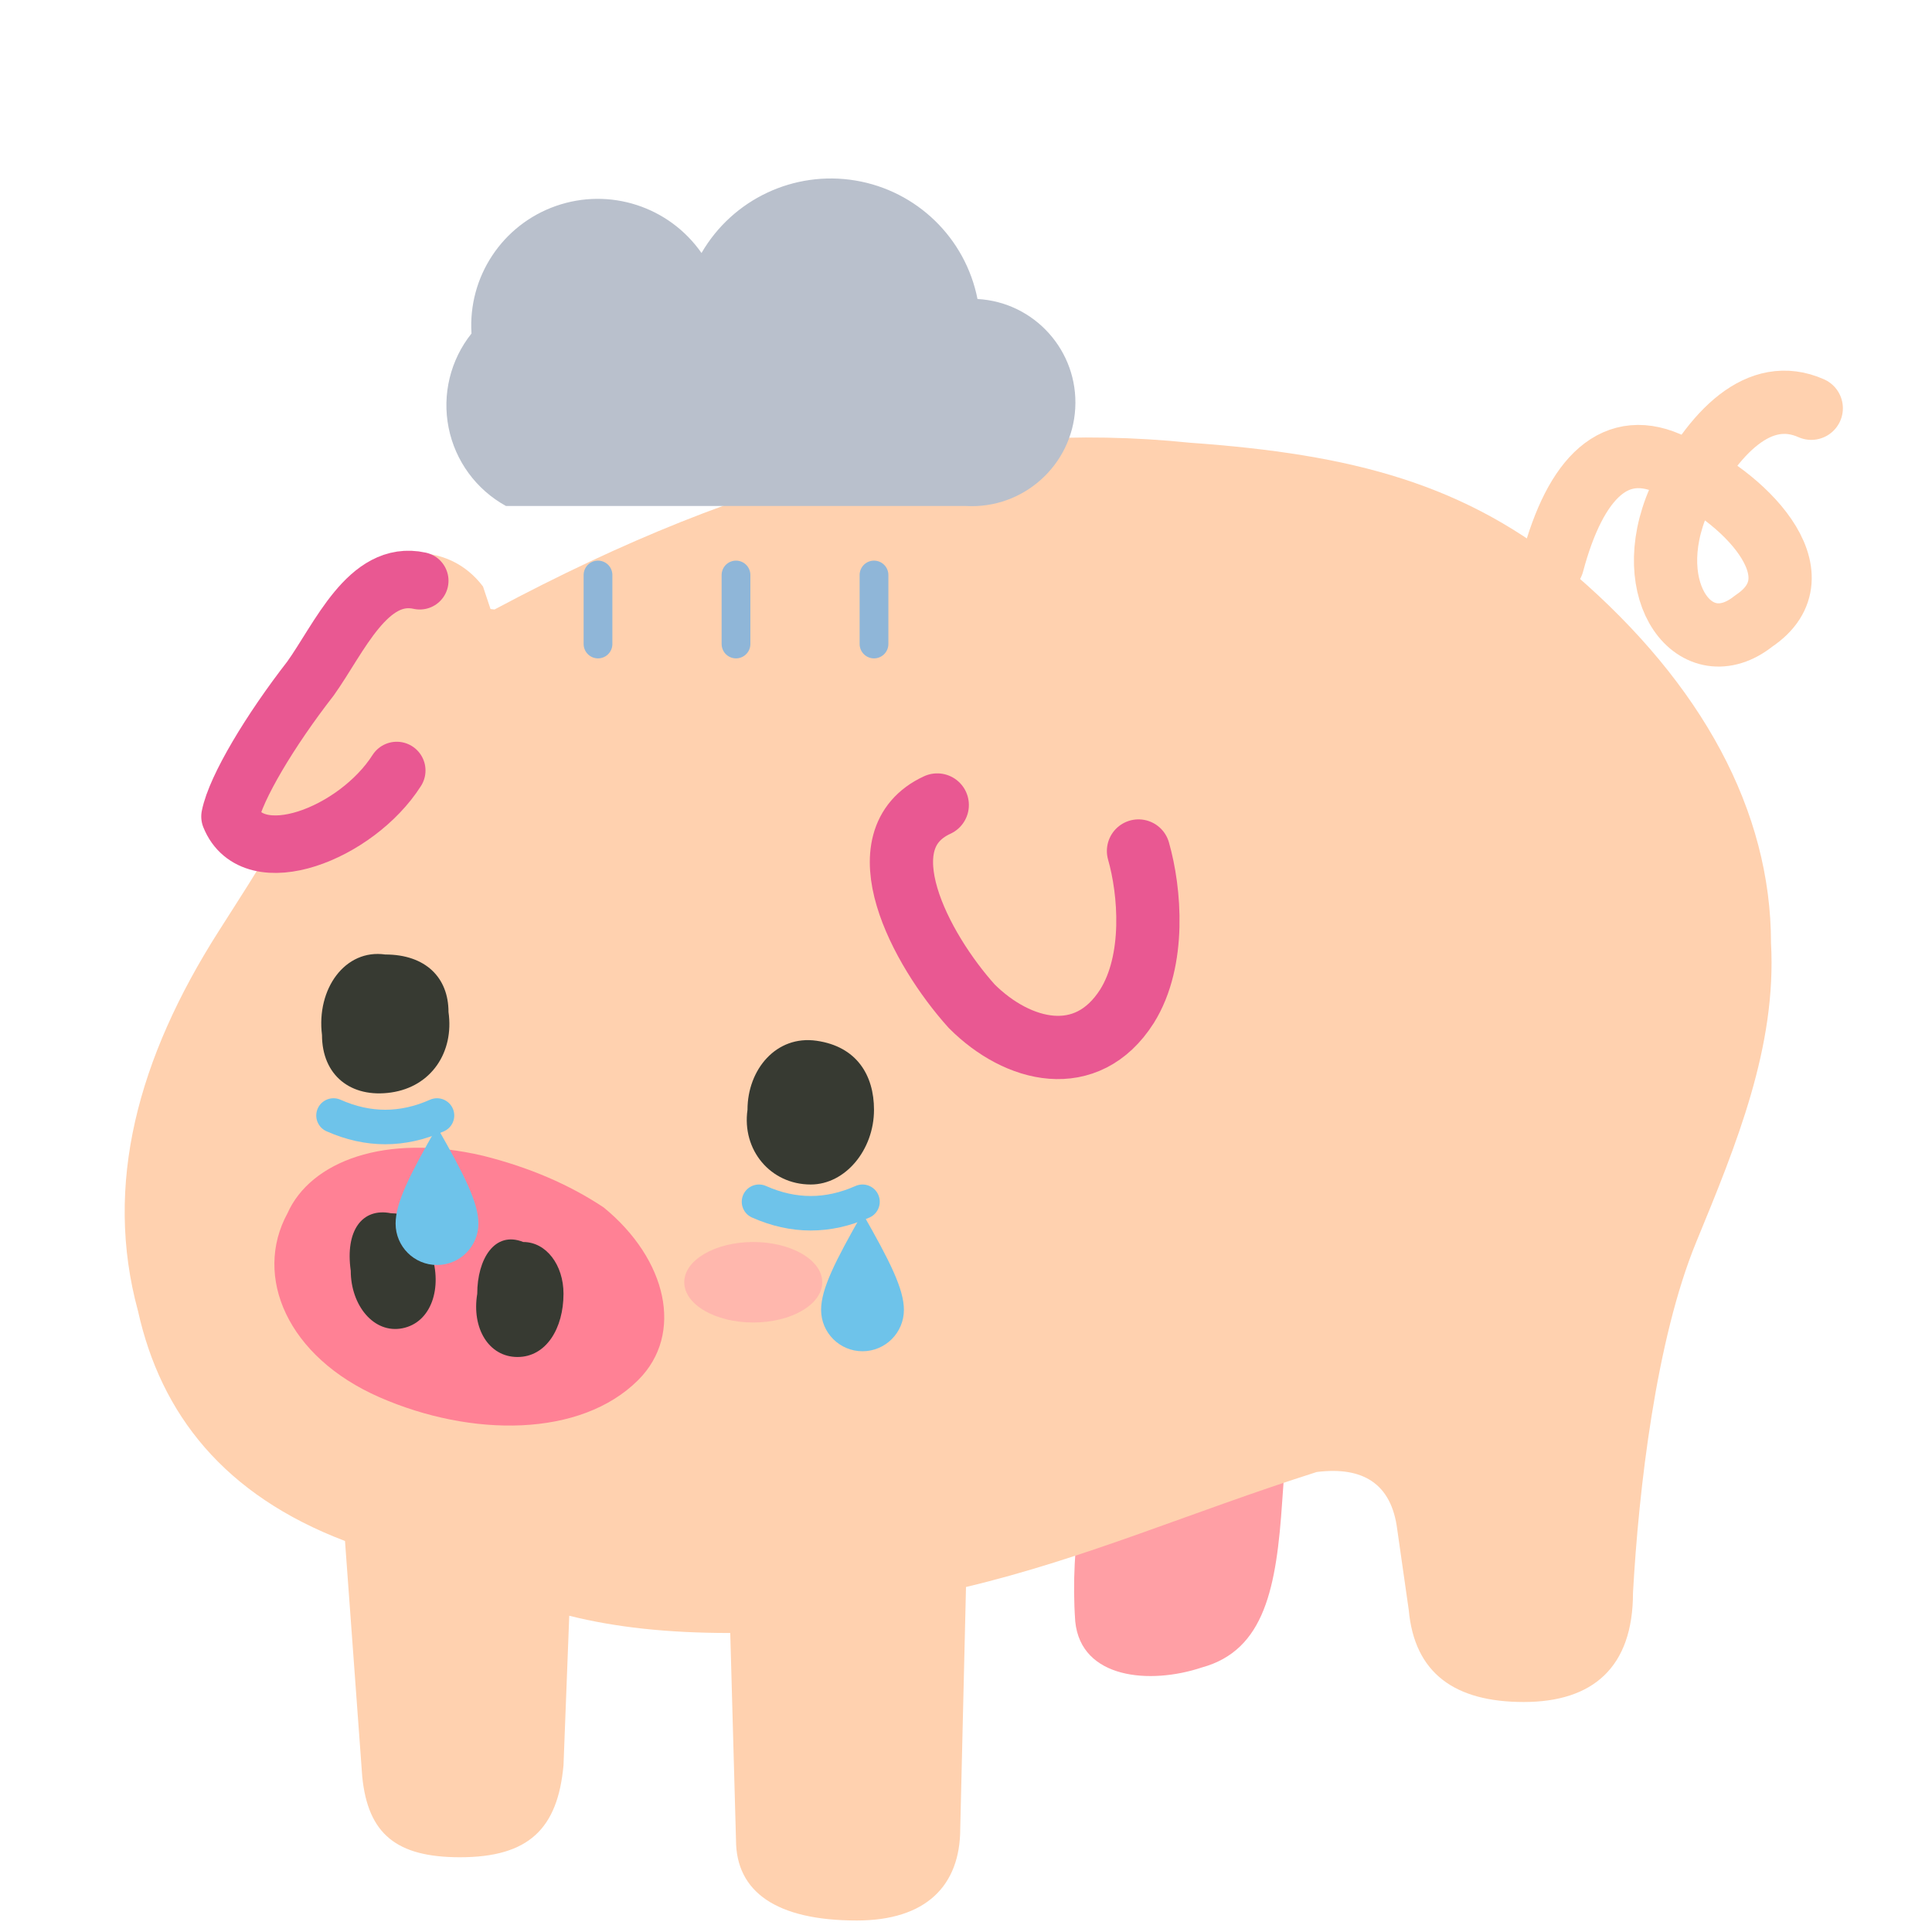
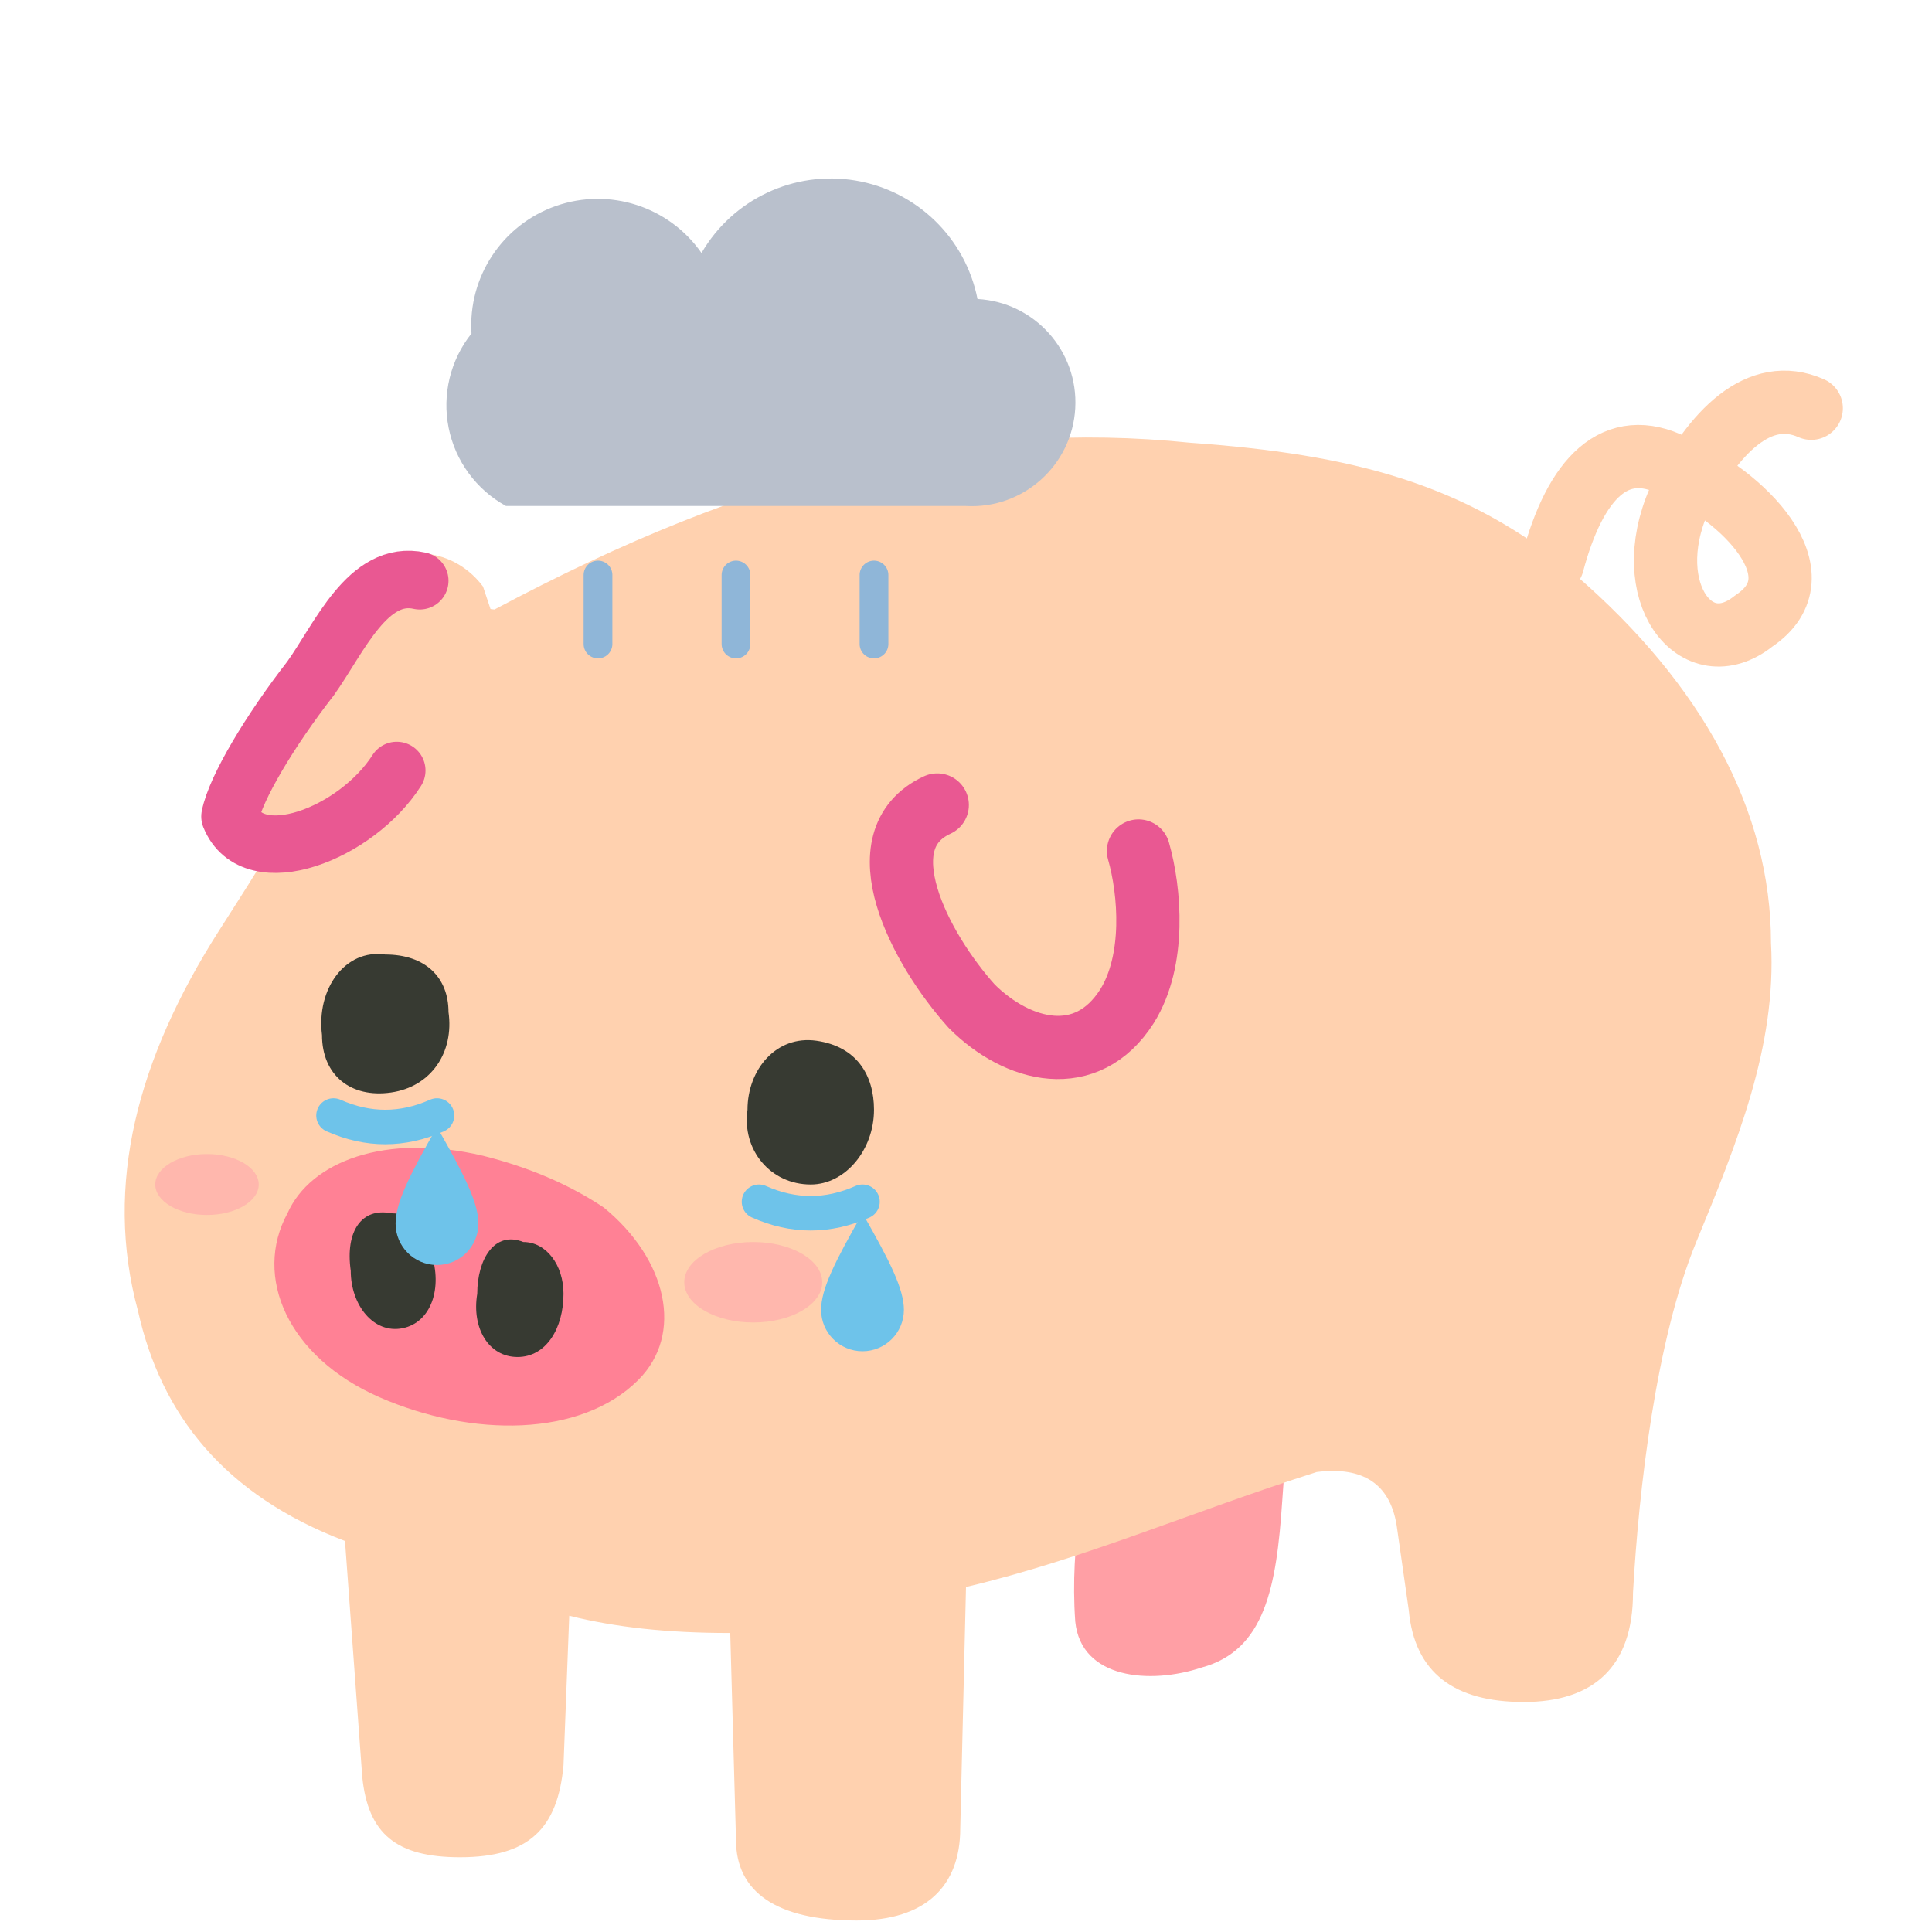
<svg xmlns="http://www.w3.org/2000/svg" viewBox="24 -36 336 336" width="128" height="128" role="img" aria-label="孤单 · 二级">
  <style>
    .eye{animation:blink 4.2s infinite;transform-box:fill-box;transform-origin:50% 50%}
    .tail{animation:wag 1.4s ease-in-out infinite;transform-origin:296px 64px}
    .ear2{animation:flick 5.2s ease-in-out infinite;transform-origin:205px 108px}
    @keyframes blink{0%,90%,100%{transform:scaleY(1)}93%{transform:scaleY(.1)}}
    @keyframes wag{50%{transform:rotate(14deg)}}
    @keyframes flick{0%,80%,100%{transform:rotate(0)}85%{transform:rotate(-12deg)}90%{transform:rotate(4deg)}}
    .sway{animation:sway 4s ease-in-out infinite;transform-origin:190px 298px}
    .tail{animation:none}.ear2{animation:none}
    .t1{animation:drop 2.4s ease-in infinite}.t2{animation:drop 2.4s ease-in -1.2s infinite}
    .cloud{animation:drift 4s ease-in-out infinite}
    .rain{animation:rain 1s linear infinite}
    @keyframes sway{0%,100%{transform:rotate(1deg)}50%{transform:rotate(3deg) translateY(2px)}}
    @keyframes drop{0%,40%{opacity:0;transform:translateY(0)}50%{opacity:1}100%{opacity:0;transform:translateY(36px)}}
    @keyframes drift{50%{transform:translateX(8px)}}
    @keyframes rain{0%{opacity:0;transform:translateY(0)}30%{opacity:1}100%{opacity:0;transform:translateY(22px)}}
    @media (prefers-reduced-motion:reduce){*{animation:none!important}}
  </style>
  <g class="sway">
    <g class="pig" stroke-linecap="round" stroke-linejoin="round">
      <path fill="#FF9FA5" d="M214 210C213 221 210 232 211 246C212 256 224 257 233 254C244 251 246 240 247 225L248 211Z" />
      <path class="tail" d="M294 62C298 47 305 40 315 45C327 50 341 64 329 72C319 80 309 67 316 51C322 39 330 31 339 35" fill="none" stroke="#FFD1AF" stroke-width="11" />
      <path fill="#FFD1AF" d="M110 70C155 46 192 37 231 41C259 43 279 48 298 64C320 83 332 105 332 128C333 146 326 163 319 180C312 197 309 223 308 241C308 254 301 260 289 260C277 260 270 255 269 244L267 230C266 222 261 219 253 220C231 227 213 235 192 240L191 282C191 292 185 298 173 298C159 298 152 293 152 284L151 248C140 248 131 247 123 245L122 271C121 282 116 287 104 287C93 287 88 283 87 273L84 232C63 224 52 210 48 192C42 170 48 148 62 126C69 115 75 106 80 94C87 79 96 68 110 70Z" />
      <path fill="#FFD1AF" d="M63 107C64 97 75 81 84 68C90 58 102 58 108 66L115 87L90 113Z" />
      <path class="ear1" d="M97 65C88 63 83 75 78 82C71 91 65 101 64 106C68 116 86 109 93 98" fill="none" stroke="#E95892" stroke-width="10" />
      <path class="ear2" d="M187 104C174 110 184 129 193 139C201 147 213 150 220 139C225 131 224 119 222 112" fill="none" stroke="#E95892" stroke-width="11" />
      <path class="eye" fill="#373A32" d="M91 130C84 129 79 136 80 144C80 151 85 155 92 154C99 153 103 147 102 140C102 134 98 130 91 130Z" />
      <path class="eye" fill="#373A32" d="M166 145C159 144 154 150 154 157C153 164 158 170 165 170C171 170 176 164 176 157C176 151 173 146 166 145Z" />
      <g class="snout">
        <path fill="#FF8195" d="M108 165C91 161 78 166 74 175C68 186 74 200 90 207C106 214 125 214 135 204C143 196 140 183 129 174C123 170 116 167 108 165Z" />
        <path fill="#373A32" d="M92 175C87 174 84 178 85 185C85 191 89 196 94 195C99 194 101 188 99 182C98 178 96 175 92 175Z" />
        <path fill="#373A32" d="M115 180C110 178 107 183 107 189C106 195 109 200 114 200C119 200 122 195 122 189C122 184 119 180 115 180Z" />
      </g>
      <ellipse class="blush" cx="155" cy="187" rx="12" ry="7" fill="#FFAFAC" opacity=".75" />
+       <ellipse class="blush" cx="60" cy="170" rx="9" ry="5.3" fill="#FFAFAC" opacity=".75" />
      <path d="M82 158Q91 162 100 158M156 173Q165 177 174 173" fill="none" stroke="#6EC3EA" stroke-width="6" stroke-linecap="round" />
      <g class="t1">
        <path transform="translate(100 160) scale(1.2)" d="M0 0C-4 7-6 11-6 14a6 6 0 0 0 12 0c0-3-2-7-6-14Z" fill="#6EC3EA" />
      </g>
      <g class="t2">
        <path transform="translate(174 175) scale(1.2)" d="M0 0C-4 7-6 11-6 14a6 6 0 0 0 12 0c0-3-2-7-6-14Z" fill="#6EC3EA" />
      </g>
    </g>
  </g>
  <g class="cloud">
    <path d="M106 22a22 22 0 0 1 40-14 26 26 0 0 1 48 8 18 18 0 0 1-2 36H112a20 20 0 0 1-6-30Z" fill="#B9C0CC" />
    <path class="rain" d="M128 64v12M152 64v12M176 64v12" fill="none" stroke="#8FB6D8" stroke-width="5" stroke-linecap="round" />
  </g>
</svg>
